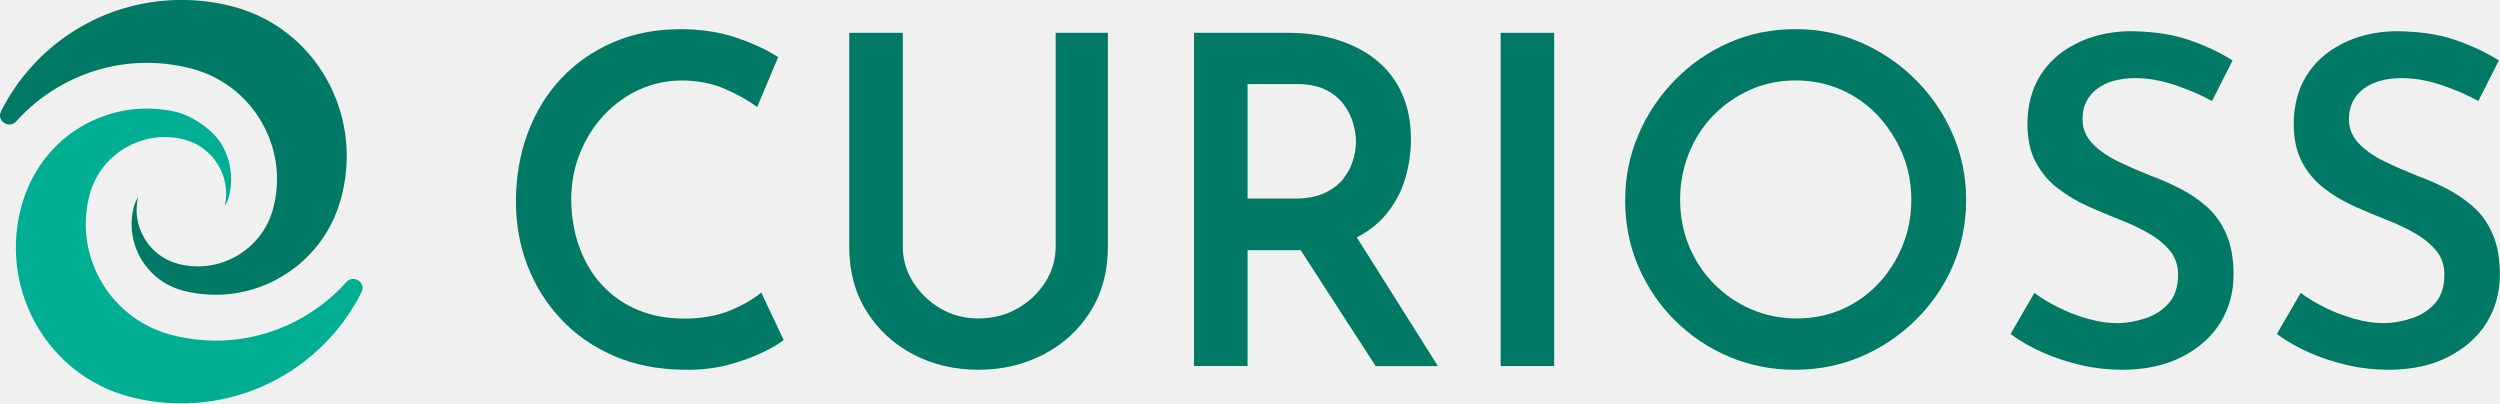
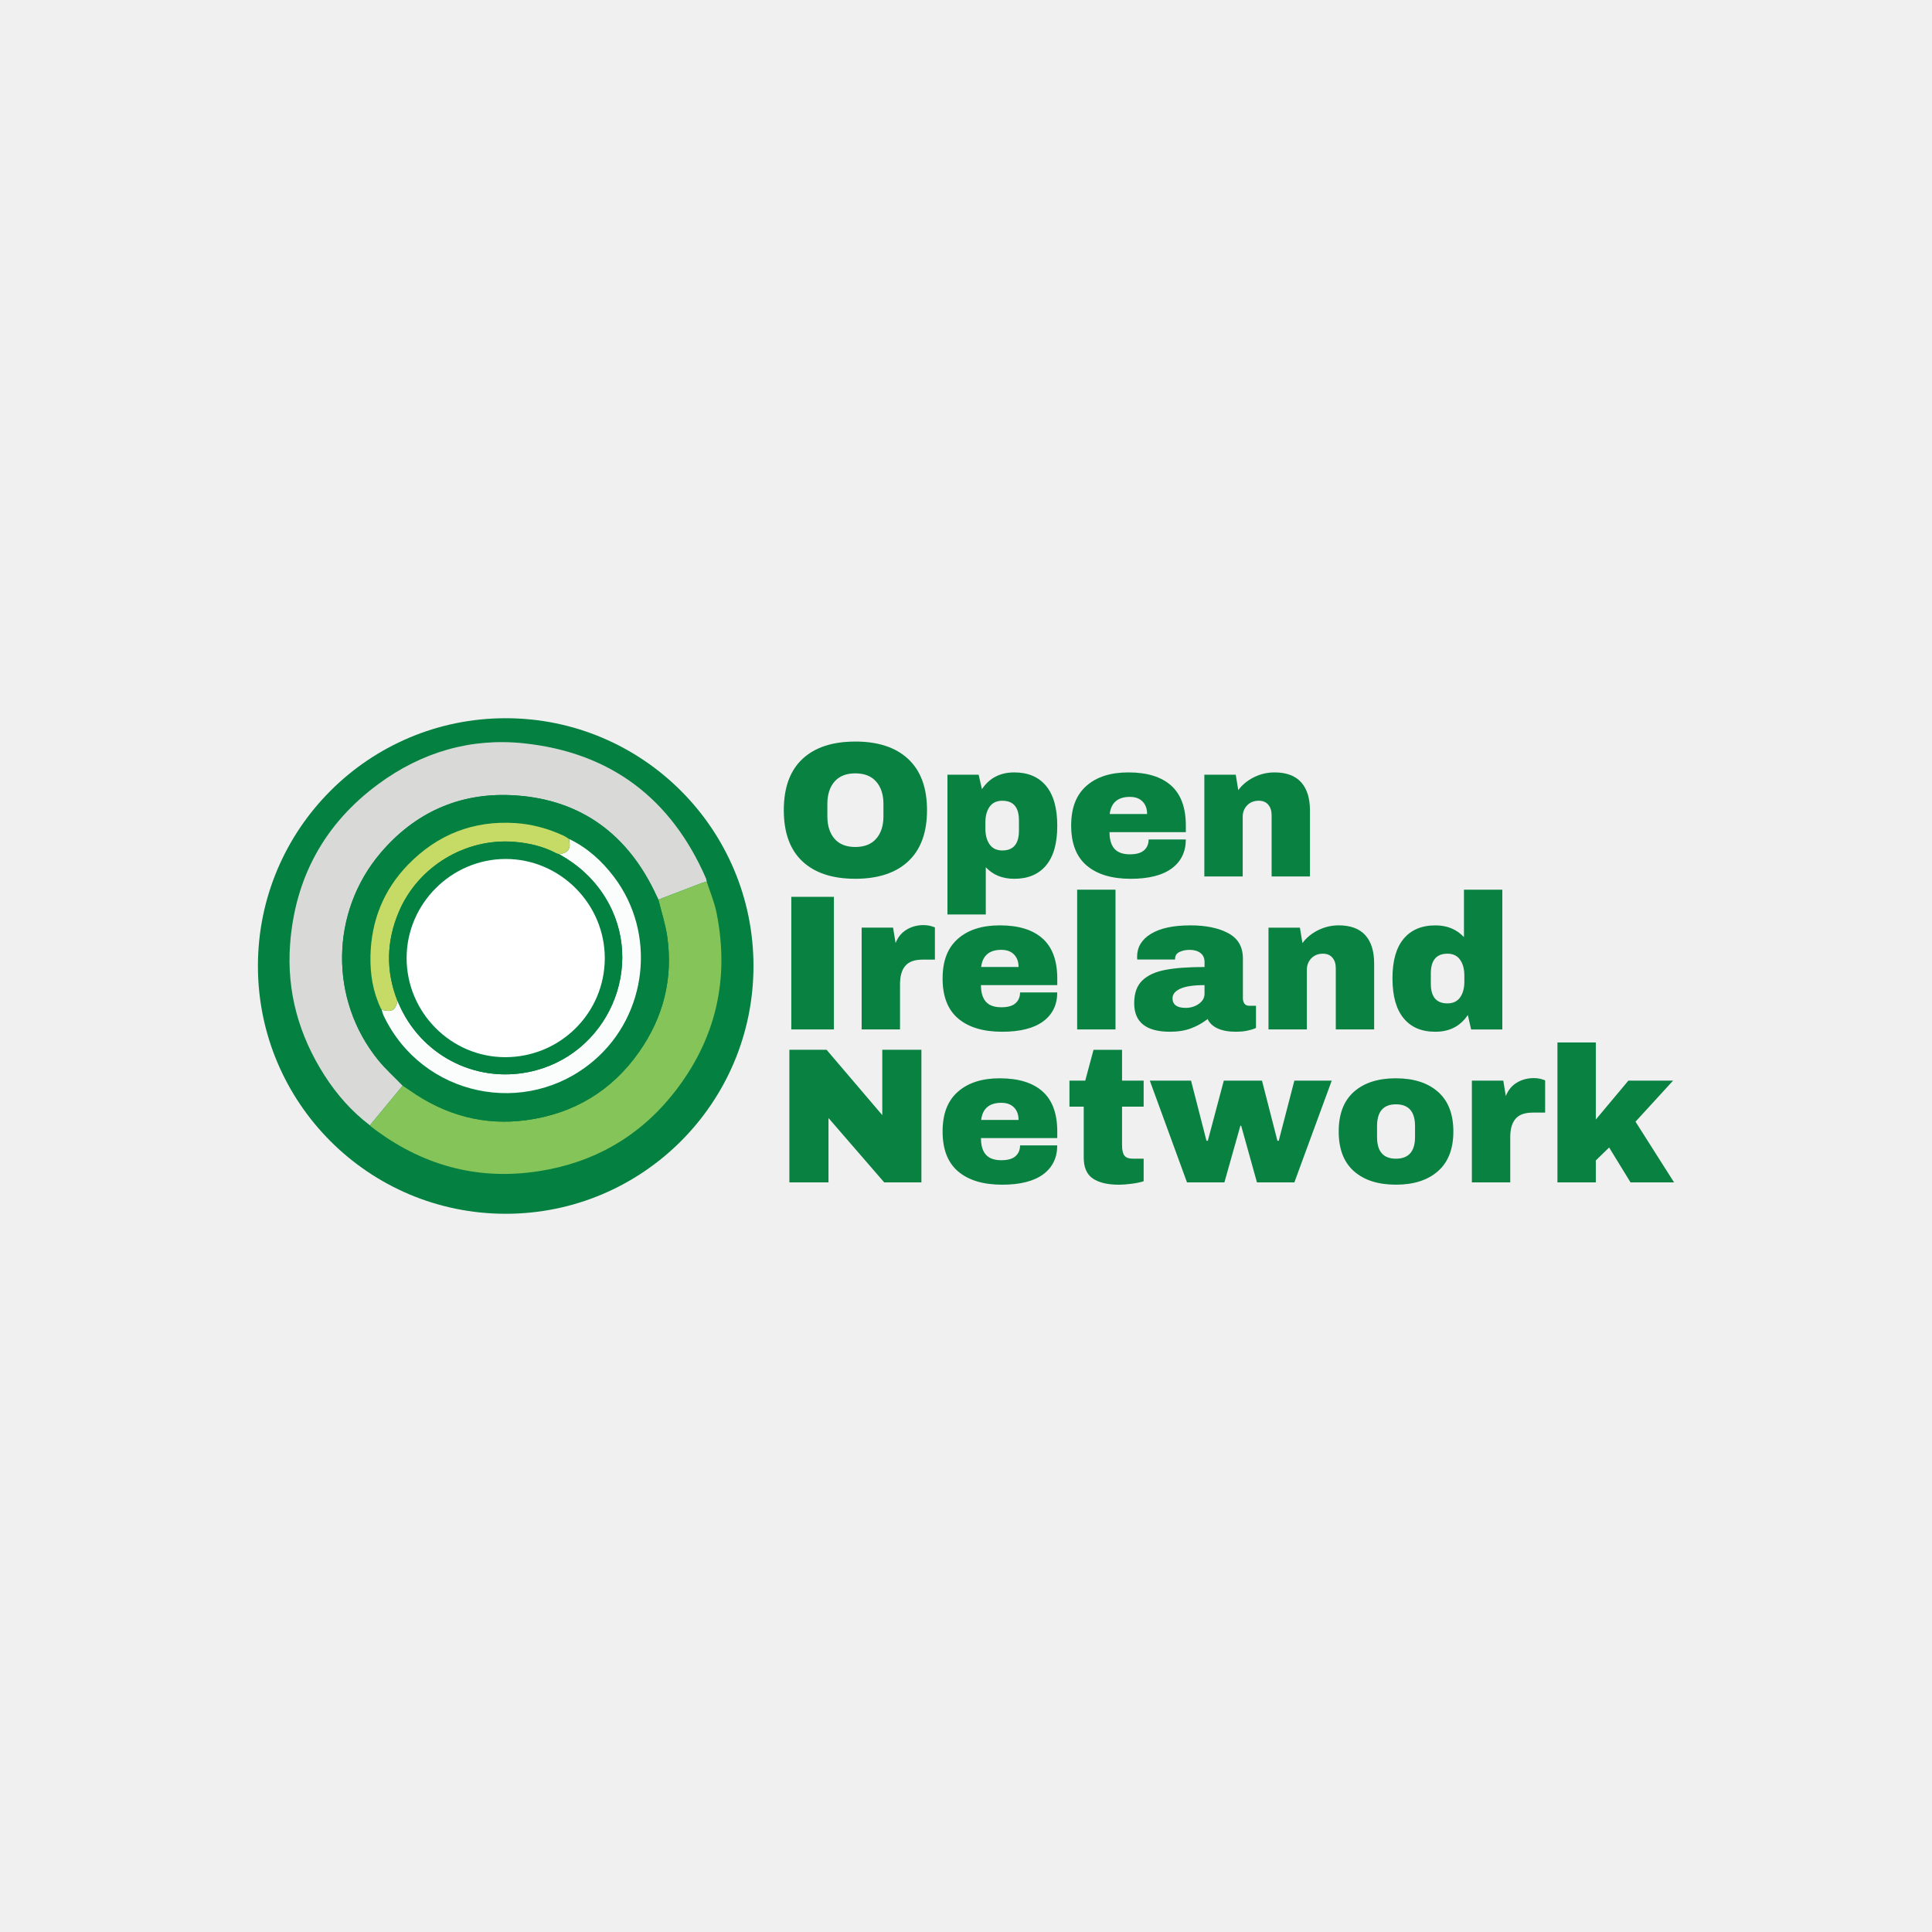
- <svg xmlns="http://www.w3.org/2000/svg" id="Layer_2" viewBox="0 0 400 64.55">
+ <svg xmlns="http://www.w3.org/2000/svg" id="Layer_1" data-name="Layer 1" viewBox="0 0 1080 1080">
  <defs>
-     <style>.cls-1{fill:#007965;}.cls-1,.cls-2{stroke-width:0px;}.cls-2{fill:#00af91;}</style>
+     <style>
+       .cls-1 {
+         fill: #d9dad8;
+       }
+ 
+       .cls-2 {
+         fill: #048041;
+       }
+ 
+       .cls-3 {
+         fill: #fbfcfc;
+       }
+ 
+       .cls-4 {
+         fill: #39b44a;
+       }
+ 
+       .cls-5 {
+         fill: #fff;
+       }
+ 
+       .cls-6 {
+         fill: #84c459;
+       }
+ 
+       .cls-7 {
+         fill: #c5db66;
+       }
+ 
+       .cls-8 {
+         fill: #088141;
+       }
+ 
+       .cls-9 {
+         fill: #028141;
+       }
+     </style>
  </defs>
-   <g id="Layer_1-2">
-     <path class="cls-2" d="m48.7,50.63c-6.47,3.79-14.03,4.84-21.29,2.95-8.23-2.15-13.69-9.59-13.69-17.72,0-1.52.19-3.07.59-4.62,1.73-6.64,8.55-10.64,15.19-8.91,4.67,1.22,7.52,5.94,6.46,10.62.29-.45.52-.94.66-1.49.75-2.87.32-5.87-1.2-8.42-1.38-2.3-4.74-4.57-7.36-5.16-5.29-1.19-10.75-.29-15.41,2.58-4.81,2.95-8.13,7.81-9.42,13.3-.02.08-.04.16-.06.24-2.94,12.87,4.61,25.94,17.34,29.41,2.71.74,5.55,1.13,8.49,1.13,12.62,0,23.55-7.25,28.85-17.8.77-1.53-1.28-2.89-2.42-1.62-1.92,2.15-4.18,4-6.74,5.5Z" />
-     <path class="cls-1" d="m9.33,13.92c6.47-3.79,14.03-4.84,21.29-2.95,4.73,1.23,8.7,4.24,11.18,8.46,2.47,4.22,3.16,9.15,1.92,13.88-1.73,6.64-8.55,10.64-15.19,8.91-2.31-.6-4.25-2.07-5.45-4.13-1.16-1.98-1.51-4.29-.99-6.52-.3.46-.53.97-.68,1.52-1.53,5.86,2,11.88,7.86,13.4,11.07,2.89,22.43-3.77,25.32-14.85.07-.26.13-.52.2-.79,3.08-12.97-4.41-26.22-17.26-29.73-2.71-.74-5.56-1.13-8.5-1.13C16.4,0,5.47,7.24.17,17.8c-.77,1.53,1.28,2.89,2.42,1.62,1.92-2.14,4.18-4,6.74-5.5Z" />
-     <path class="cls-1" d="m125.4,54.4c-.73.59-1.88,1.26-3.44,2.01-1.56.76-3.41,1.42-5.53,1.98-2.12.56-4.48.82-7.07.77-4.15-.05-7.87-.79-11.17-2.23-3.3-1.44-6.11-3.39-8.42-5.86-2.32-2.46-4.1-5.3-5.35-8.5-1.24-3.2-1.87-6.63-1.87-10.29,0-3.96.63-7.63,1.9-11.02,1.27-3.39,3.08-6.32,5.42-8.79,2.34-2.46,5.13-4.38,8.35-5.75,3.22-1.37,6.76-2.05,10.62-2.05,3.32,0,6.31.45,8.97,1.36,2.66.9,4.89,1.94,6.7,3.11l-3.37,7.98c-1.37-1.03-3.08-1.99-5.13-2.89-2.05-.9-4.37-1.35-6.96-1.35-2.34,0-4.58.48-6.7,1.43-2.12.95-4.01,2.3-5.64,4.03-1.64,1.73-2.93,3.76-3.88,6.08-.95,2.32-1.43,4.8-1.43,7.43s.43,5.29,1.28,7.65c.85,2.37,2.07,4.41,3.66,6.12,1.59,1.71,3.48,3.03,5.68,3.96,2.2.93,4.69,1.39,7.47,1.39s5.21-.43,7.29-1.28c2.07-.85,3.75-1.82,5.02-2.89l3.59,7.62Z" />
-     <path class="cls-1" d="m144.44,39.38c0,2.1.55,4.02,1.65,5.75,1.1,1.73,2.55,3.14,4.36,4.21,1.81,1.07,3.83,1.61,6.08,1.61s4.44-.54,6.3-1.61c1.86-1.07,3.33-2.48,4.43-4.21,1.1-1.73,1.65-3.65,1.65-5.75V5.25h8.35v34.28c0,3.91-.93,7.34-2.78,10.29-1.86,2.96-4.36,5.25-7.51,6.89-3.15,1.64-6.63,2.45-10.44,2.45s-7.28-.82-10.4-2.45c-3.13-1.64-5.62-3.93-7.47-6.89-1.86-2.95-2.78-6.38-2.78-10.29V5.25h8.57v34.13Z" />
-     <path class="cls-1" d="m206.12,5.25c2.93,0,5.6.39,8.02,1.17,2.42.78,4.49,1.89,6.23,3.33,1.73,1.44,3.06,3.21,3.99,5.31.93,2.1,1.39,4.54,1.39,7.32,0,2.1-.32,4.2-.95,6.3-.64,2.1-1.67,4-3.11,5.71-1.44,1.71-3.33,3.08-5.68,4.1-2.34,1.03-5.23,1.54-8.64,1.54h-7.76v18.53h-8.57V5.25h15.09Zm1.1,26.52c1.85,0,3.42-.29,4.69-.88,1.27-.59,2.27-1.34,3-2.27.73-.93,1.26-1.92,1.57-2.97.32-1.05.48-2.04.48-2.97,0-.88-.15-1.84-.44-2.89-.29-1.05-.79-2.06-1.5-3.04-.71-.98-1.67-1.77-2.89-2.38-1.22-.61-2.76-.92-4.61-.92h-7.91v18.31h7.62Zm9.23,5.2l13.62,21.61h-9.96l-13.84-21.39,10.18-.22Z" />
-     <path class="cls-1" d="m240.1,5.25h8.57v53.32h-8.57V5.25Z" />
-     <path class="cls-1" d="m260.03,31.98c0-3.66.71-7.14,2.12-10.44s3.37-6.21,5.86-8.75c2.49-2.54,5.37-4.53,8.64-5.97,3.27-1.44,6.81-2.16,10.62-2.16s7.21.72,10.51,2.16c3.3,1.44,6.21,3.43,8.75,5.97,2.54,2.54,4.52,5.46,5.93,8.75,1.42,3.3,2.12,6.77,2.12,10.44s-.71,7.28-2.12,10.55c-1.42,3.27-3.41,6.17-5.97,8.68-2.56,2.52-5.48,4.47-8.75,5.86s-6.79,2.09-10.55,2.09-7.28-.7-10.55-2.09c-3.27-1.39-6.15-3.32-8.64-5.79-2.49-2.47-4.44-5.35-5.86-8.64s-2.12-6.85-2.12-10.66Zm8.79-.07c0,2.69.48,5.18,1.43,7.47.95,2.3,2.28,4.31,3.99,6.04,1.71,1.73,3.7,3.09,5.97,4.07,2.27.98,4.7,1.46,7.29,1.46s4.99-.49,7.21-1.46c2.22-.98,4.15-2.33,5.79-4.07,1.64-1.73,2.93-3.75,3.88-6.04.95-2.29,1.43-4.76,1.43-7.4s-.49-5.18-1.46-7.47c-.98-2.29-2.3-4.32-3.96-6.08s-3.61-3.12-5.86-4.1c-2.25-.98-4.66-1.46-7.25-1.46s-5.01.5-7.25,1.5c-2.25,1-4.21,2.37-5.9,4.1-1.69,1.73-2.99,3.76-3.92,6.08-.93,2.32-1.39,4.77-1.39,7.36Z" />
-     <path class="cls-1" d="m353.93,16.16c-1.9-1.03-3.93-1.89-6.08-2.6-2.15-.71-4.2-1.06-6.15-1.06-2.64,0-4.71.59-6.23,1.76-1.51,1.17-2.27,2.78-2.27,4.83,0,1.46.52,2.75,1.57,3.85s2.4,2.05,4.07,2.86c1.66.81,3.42,1.57,5.27,2.31,1.61.59,3.2,1.28,4.76,2.09,1.56.81,2.99,1.78,4.28,2.93,1.29,1.15,2.32,2.61,3.08,4.39.76,1.78,1.14,3.92,1.14,6.41,0,2.83-.7,5.38-2.09,7.65-1.39,2.27-3.43,4.1-6.12,5.49-2.69,1.39-5.89,2.09-9.6,2.09-2.25,0-4.43-.24-6.56-.73-2.12-.49-4.14-1.15-6.04-1.98-1.91-.83-3.66-1.83-5.27-3l3.81-6.59c1.17.88,2.51,1.68,4.03,2.42s3.06,1.32,4.65,1.76c1.59.44,3.11.66,4.58.66s2.97-.26,4.5-.77c1.54-.51,2.79-1.33,3.77-2.45.98-1.12,1.46-2.64,1.46-4.54,0-1.51-.44-2.8-1.32-3.85-.88-1.05-2.01-1.98-3.41-2.78s-2.92-1.53-4.58-2.16c-1.61-.63-3.3-1.34-5.05-2.12-1.76-.78-3.38-1.75-4.87-2.89-1.49-1.15-2.67-2.55-3.55-4.21-.88-1.66-1.32-3.69-1.32-6.08,0-2.93.66-5.48,1.98-7.65,1.32-2.17,3.21-3.89,5.68-5.16,2.47-1.27,5.26-1.95,8.39-2.05,3.76,0,6.97.45,9.63,1.35,2.66.9,5.04,2.01,7.14,3.33l-3.3,6.52Z" />
-     <path class="cls-1" d="m396.56,16.16c-1.91-1.03-3.93-1.89-6.08-2.6-2.15-.71-4.2-1.06-6.15-1.06-2.64,0-4.71.59-6.23,1.76-1.51,1.17-2.27,2.78-2.27,4.83,0,1.46.52,2.75,1.57,3.85,1.05,1.1,2.4,2.05,4.06,2.86s3.42,1.57,5.27,2.31c1.61.59,3.2,1.28,4.76,2.09,1.56.81,2.99,1.78,4.28,2.93,1.29,1.15,2.32,2.61,3.08,4.39.76,1.78,1.13,3.92,1.13,6.41,0,2.83-.7,5.38-2.09,7.65s-3.43,4.1-6.12,5.49-5.89,2.09-9.6,2.09c-2.25,0-4.43-.24-6.56-.73-2.12-.49-4.14-1.15-6.04-1.98-1.9-.83-3.66-1.83-5.27-3l3.81-6.59c1.17.88,2.51,1.68,4.03,2.42,1.51.73,3.06,1.32,4.65,1.76,1.59.44,3.11.66,4.58.66s2.97-.26,4.5-.77c1.54-.51,2.8-1.33,3.77-2.45.98-1.12,1.46-2.64,1.46-4.54,0-1.51-.44-2.8-1.32-3.85-.88-1.05-2.01-1.98-3.41-2.78-1.39-.81-2.92-1.53-4.58-2.16-1.61-.63-3.3-1.34-5.05-2.12-1.76-.78-3.38-1.75-4.87-2.89-1.49-1.15-2.67-2.55-3.55-4.21-.88-1.66-1.32-3.69-1.32-6.08,0-2.93.66-5.48,1.98-7.65,1.32-2.17,3.21-3.89,5.68-5.16,2.47-1.27,5.26-1.95,8.39-2.05,3.76,0,6.97.45,9.63,1.35,2.66.9,5.04,2.01,7.14,3.33l-3.3,6.52Z" />
+   <path class="cls-4" d="M229.6,609.24c-.31-.67-.62-1.33-.93-2,.31.67.62,1.33.93,2" />
+   <g>
+     <path class="cls-2" d="M421.2,540c0,76.5-62.01,138.51-138.51,138.51s-138.51-62.01-138.51-138.51,62.01-138.51,138.51-138.51,138.51,62.01,138.51,138.51" />
+     <path class="cls-2" d="M206.79,629.07c.25.27.47.57.76.79,27.77,21.39,58.98,30.26,93.74,24.83,30.63-4.78,56.06-19.29,75.3-43.62,23.56-29.8,31.47-63.7,23.93-100.98-1.19-5.89-3.61-11.53-5.46-17.29-.13-.61-.17-1.27-.42-1.83-19.43-44.62-53.29-70.27-101.65-75.45-29.84-3.19-57.31,4.96-81.47,22.76-30.11,22.18-46.59,52.38-49.35,89.59-1.96,26.45,4.95,50.97,19.26,73.29,6.86,10.7,15.19,20.17,25.37,27.9" />
+     <path class="cls-1" d="M206.79,629.07c-10.18-7.73-18.51-17.2-25.37-27.9-14.31-22.32-21.21-46.85-19.26-73.29,2.76-37.22,19.23-67.41,49.35-89.59,24.16-17.8,51.63-25.95,81.47-22.76,48.36,5.17,82.23,30.82,101.65,75.45.25.56.28,1.22.42,1.83-.96.28-1.95.48-2.89.84-8.05,3.07-16.08,6.17-24.12,9.26-.91-1.91-1.8-3.83-2.74-5.72-16.4-32.97-43.15-51.08-79.73-52.69-29.06-1.28-53.72,9.86-72.77,32.23-28.22,33.16-28.83,81.96-1.44,115.79,4.16,5.13,9.15,9.59,13.75,14.36-6.11,7.4-12.22,14.8-18.33,22.19" />
+     <path class="cls-6" d="M206.79,629.07c6.11-7.4,12.22-14.8,18.33-22.19,1.37.91,2.77,1.79,4.12,2.74,19.56,13.72,41.24,19.75,64.94,16.55,26.35-3.55,47.67-16.23,63.03-38.09,13.61-19.36,19.13-40.98,15.78-64.52-.99-6.98-3.26-13.77-4.94-20.65,8.04-3.09,16.08-6.19,24.12-9.26.93-.36,1.92-.56,2.89-.84,1.85,5.75,4.27,11.4,5.46,17.28,7.53,37.28-.37,71.18-23.93,100.98-19.24,24.33-44.67,38.85-75.3,43.62-34.76,5.42-65.97-3.44-93.74-24.83-.29-.22-.51-.53-.76-.79" />
+     <path class="cls-2" d="M368.05,502.91c1.68,6.88,3.95,13.68,4.94,20.65,3.35,23.53-2.18,45.15-15.78,64.52-15.36,21.86-36.68,34.54-63.03,38.09-23.69,3.2-45.38-2.83-64.94-16.55-1.35-.95-2.74-1.82-4.12-2.74-4.6-4.77-9.59-9.23-13.75-14.36-27.4-33.82-26.78-82.63,1.44-115.79,19.04-22.38,43.71-33.51,72.77-32.23,36.59,1.61,63.34,19.73,79.73,52.69.94,1.89,1.83,3.81,2.74,5.72" />
+     <path class="cls-2" d="M318.21,469.08c-.25-.17-.5-.35-.75-.52-.78-.47-1.52-1.03-2.34-1.41-8.54-3.92-17.45-6.43-26.86-7.05-23.65-1.57-43.74,6.41-60.12,23.23-13.69,14.07-20.58,31.3-21.03,50.96-.23,10.23,1.38,20.17,5.84,29.51.16.22.32.43.48.65l-.1-.03c.41,1.2.7,2.46,1.25,3.6,21.56,44.94,79.58,57.19,117.44,24.81,30.09-25.73,35.04-71.33,11.08-102.81-6.72-8.83-14.79-16.16-24.91-21.01l.02.06Z" />
+     <path class="cls-3" d="M318.19,469.02c10.11,4.85,18.18,12.18,24.91,21.01,23.96,31.48,19.01,77.08-11.08,102.81-37.86,32.38-95.88,20.13-117.44-24.81-.55-1.14-.84-2.4-1.25-3.6,5.64,1.63,7.78.43,8.86-4.97.22.5.45,1,.67,1.51,12.25,28.61,42.35,44.47,72.72,38.29,44.1-8.96,66.22-59.41,42.82-97.48-6.45-10.49-15.23-18.37-25.88-24.32,4.63-.42,6.61-2.79,5.77-6.86-.11-.51-.06-1.05-.09-1.58" />
+     <path class="cls-7" d="M222.18,559.46c-1.08,5.4-3.22,6.6-8.86,4.97,0,0,.1.03.09.03-.16-.22-.32-.43-.48-.65-4.46-9.34-6.07-19.28-5.84-29.51.45-19.66,7.34-36.89,21.03-50.96,16.38-16.83,36.47-24.8,60.12-23.23,9.42.63,18.32,3.13,26.86,7.05.82.38,1.56.93,2.34,1.41.25.17.5.35.75.52l-.02-.06c.03.53-.02,1.07.09,1.58.84,4.07-1.14,6.43-5.77,6.86-.44-.12-.91-.16-1.3-.36-7.36-3.92-15.26-5.8-23.52-6.49-27.37-2.28-53.97,13.7-64.72,39.11-6.96,16.44-7.37,33.06-.78,49.75" />
+     <path class="cls-3" d="M318.21,469.08c-.25-.17-.5-.34-.75-.52.25.17.5.35.75.52" />
+     <path class="cls-3" d="M212.94,563.81c.16.22.32.43.48.65-.16-.22-.32-.43-.48-.65" />
+     <path class="cls-9" d="M222.18,559.46c-6.59-16.69-6.18-33.31.78-49.75,10.76-25.41,37.35-41.39,64.72-39.11,8.26.69,16.16,2.57,23.52,6.49.39.21.87.25,1.3.36,10.65,5.95,19.44,13.83,25.88,24.32,23.41,38.07,1.28,88.52-42.82,97.48-30.37,6.17-60.47-9.68-72.72-38.29-.22-.51-.45-1.01-.67-1.51" />
+     <path class="cls-9" d="M282.44,590.97c30.73,0,55.57-24.65,55.65-55.23.08-30.44-25.02-55.6-55.42-55.57-30.34.03-55.32,25.01-55.36,55.35-.04,30.44,24.83,55.44,55.14,55.45" />
+     <path class="cls-5" d="M282.44,590.97c-30.31,0-55.17-25.01-55.14-55.45.04-30.34,25.02-55.32,55.36-55.35,30.4-.03,55.5,25.13,55.42,55.57-.08,30.58-24.92,55.23-55.65,55.23" />
+     <path class="cls-8" d="M478.11,414.53c12.79,0,22.67,3.27,29.64,9.82,6.97,6.54,10.46,16.05,10.46,28.54s-3.49,22.02-10.46,28.55c-6.97,6.54-16.85,9.8-29.64,9.8s-22.64-3.25-29.57-9.75c-6.93-6.5-10.39-16.03-10.39-28.6s3.46-22.1,10.39-28.6c6.93-6.5,16.79-9.75,29.57-9.75M478.11,432.31c-5.1,0-8.97,1.55-11.63,4.63-2.66,3.09-3.98,7.26-3.98,12.5v6.89c0,5.25,1.33,9.43,3.98,12.51,2.65,3.09,6.53,4.63,11.63,4.63s9-1.54,11.69-4.63c2.7-3.09,4.05-7.26,4.05-12.51v-6.89c0-5.24-1.35-9.41-4.05-12.5-2.69-3.09-6.59-4.63-11.69-4.63" />
+     <path class="cls-8" d="M567,431.78c7.68,0,13.6,2.52,17.76,7.54,4.17,5.03,6.26,12.46,6.26,22.3s-2.09,17.15-6.26,22.15c-4.16,4.98-10.08,7.48-17.76,7.48-6.62,0-11.93-2.15-15.94-6.46v26.4h-21.44v-78.12h17.45l1.84,8.08c4.16-6.24,10.19-9.37,18.1-9.37M560.33,447.62c-3.17,0-5.55,1.12-7.13,3.35-1.57,2.22-2.36,5.13-2.36,8.72v3.56c0,3.59.79,6.52,2.36,8.78,1.58,2.25,3.96,3.38,7.13,3.38,6.18,0,9.27-3.7,9.27-11.09v-5.7c0-7.33-3.09-10.99-9.27-10.99" />
+     <path class="cls-8" d="M630.79,431.78c10.41,0,18.37,2.44,23.85,7.33,5.5,4.88,8.25,12.36,8.25,22.42v3.66h-42.66c0,4.09.91,7.18,2.74,9.27,1.83,2.07,4.72,3.11,8.67,3.11,3.59,0,6.23-.75,7.91-2.26,1.69-1.51,2.54-3.52,2.54-6.04h20.79c0,6.9-2.62,12.29-7.86,16.18-5.24,3.87-12.89,5.8-22.95,5.8-10.56,0-18.75-2.46-24.57-7.38-5.81-4.92-8.71-12.37-8.71-22.35s2.83-17.17,8.51-22.2c5.67-5.03,13.5-7.54,23.49-7.54M631.64,445.46c-6.75,0-10.52,3.19-11.31,9.59h20.91c0-2.94-.85-5.27-2.54-6.99-1.68-1.73-4.04-2.59-7.06-2.59" />
+     <path class="cls-8" d="M712.46,431.78c6.61,0,11.57,1.84,14.87,5.5,3.3,3.66,4.95,8.93,4.95,15.82v36.85h-21.44v-34.26c0-2.44-.63-4.4-1.89-5.87-1.25-1.47-3.02-2.21-5.32-2.21-2.66,0-4.81.87-6.47,2.59-1.65,1.72-2.48,3.83-2.48,6.34v33.41h-21.45v-56.89h17.56l1.41,8.62c2.23-3.01,5.16-5.41,8.78-7.21,3.62-1.79,7.45-2.69,11.48-2.69" />
+     <rect class="cls-8" x="442.34" y="501.34" width="23.82" height="74.12" />
+     <path class="cls-8" d="M516.26,517.16c1.65,0,3.12.2,4.42.6,1.29.39,1.94.63,1.94.7v17.98h-6.89c-4.46,0-7.68,1.15-9.65,3.46-1.97,2.3-2.96,5.7-2.96,10.22v25.32h-21.45v-56.89h17.56l1.41,8.61c1.29-3.3,3.34-5.79,6.14-7.48,2.8-1.69,5.96-2.54,9.49-2.54" />
+     <path class="cls-8" d="M558.92,517.28c10.41,0,18.37,2.44,23.85,7.33,5.5,4.88,8.25,12.36,8.25,22.42v3.66h-42.66c0,4.09.91,7.18,2.74,9.27,1.83,2.07,4.72,3.11,8.67,3.11,3.59,0,6.23-.75,7.91-2.26,1.69-1.5,2.54-3.52,2.54-6.04h20.79c0,6.9-2.62,12.3-7.86,16.18-5.24,3.87-12.89,5.8-22.95,5.8-10.56,0-18.75-2.46-24.57-7.38-5.81-4.92-8.71-12.37-8.71-22.35s2.83-17.17,8.51-22.2c5.67-5.03,13.5-7.54,23.49-7.54M559.78,530.96c-6.75,0-10.52,3.2-11.31,9.59h20.91c0-2.95-.85-5.27-2.54-6.99-1.69-1.73-4.04-2.59-7.06-2.59" />
+     <rect class="cls-8" x="602.14" y="497.34" width="21.43" height="78.12" />
+     <path class="cls-8" d="M665.38,517.28c8.69,0,15.76,1.45,21.21,4.37,5.46,2.91,8.2,7.64,8.2,14.17v22.2c0,1.22.28,2.22.85,3.01.58.79,1.44,1.19,2.59,1.19h3.88v12.38c-.21.15-.77.38-1.67.7-.89.32-2.17.64-3.83.97-1.65.32-3.55.48-5.7.48-4.17,0-7.61-.63-10.3-1.87-2.69-1.26-4.53-3-5.54-5.24-2.74,2.15-5.79,3.88-9.17,5.17-3.37,1.29-7.32,1.94-11.84,1.94-13.36,0-20.04-5.31-20.04-15.94,0-5.53,1.49-9.75,4.47-12.66,2.99-2.91,7.28-4.9,12.88-5.97,5.61-1.08,12.94-1.62,21.98-1.62v-2.79c0-2.23-.78-3.92-2.32-5.07-1.54-1.15-3.53-1.72-5.97-1.72-2.22,0-4.14.4-5.75,1.19-1.62.79-2.43,2.05-2.43,3.76v.43h-21.13c-.07-.35-.1-.86-.1-1.51,0-5.39,2.56-9.66,7.7-12.81,5.14-3.17,12.49-4.75,22.05-4.75M673.34,550.69c-6.1,0-10.6.66-13.52,1.99-2.91,1.33-4.37,3.11-4.37,5.34,0,3.59,2.44,5.39,7.33,5.39,2.8,0,5.26-.75,7.38-2.26,2.12-1.51,3.18-3.39,3.18-5.62v-4.83Z" />
+     <path class="cls-8" d="M748.34,517.28c6.61,0,11.57,1.84,14.87,5.5,3.3,3.66,4.95,8.93,4.95,15.83v36.85h-21.45v-34.26c0-2.44-.63-4.4-1.89-5.87-1.25-1.47-3.02-2.21-5.32-2.21-2.65,0-4.81.87-6.47,2.59-1.65,1.72-2.48,3.83-2.48,6.34v33.41h-21.45v-56.89h17.56l1.41,8.61c2.23-3.01,5.16-5.41,8.78-7.21,3.62-1.79,7.45-2.69,11.48-2.69" />
+     <path class="cls-8" d="M822.36,575.46l-1.84-8.08c-4.16,6.25-10.2,9.37-18.1,9.37s-13.61-2.51-17.78-7.53c-4.16-5.03-6.24-12.47-6.24-22.31s2.08-17.15,6.24-22.13c4.17-4.99,10.09-7.49,17.78-7.49,6.53,0,11.85,2.19,15.94,6.57v-26.51h21.45v78.12h-17.45ZM809.11,533.12c-6.18,0-9.27,3.7-9.27,11.09v5.7c0,7.33,3.09,10.99,9.27,10.99,3.15,0,5.52-1.11,7.09-3.33,1.58-2.23,2.38-5.14,2.38-8.73v-3.55c0-3.6-.79-6.53-2.38-8.78-1.57-2.26-3.94-3.4-7.09-3.4" />
+     <polygon class="cls-8" points="494.28 660.96 463.13 624.98 463.13 660.96 441.27 660.96 441.27 586.84 462.06 586.84 493.2 623.36 493.2 586.84 515.07 586.84 515.07 660.96 494.28 660.96" />
+     <path class="cls-8" d="M558.92,602.78c10.41,0,18.37,2.44,23.85,7.33,5.5,4.88,8.25,12.36,8.25,22.42v3.66h-42.66c0,4.09.91,7.18,2.74,9.27,1.83,2.08,4.72,3.11,8.67,3.11,3.59,0,6.23-.75,7.91-2.26,1.69-1.51,2.54-3.52,2.54-6.04h20.79c0,6.9-2.62,12.29-7.86,16.18-5.24,3.87-12.89,5.8-22.95,5.8-10.56,0-18.75-2.46-24.57-7.38-5.81-4.92-8.71-12.36-8.71-22.35s2.83-17.17,8.51-22.2c5.67-5.03,13.5-7.55,23.49-7.55M559.78,616.47c-6.75,0-10.52,3.19-11.31,9.59h20.91c0-2.94-.85-5.27-2.54-6.99-1.69-1.73-4.04-2.59-7.06-2.59" />
+     <path class="cls-8" d="M639.31,604.07v14.55h-12.08v21.65c0,2.59.43,4.48,1.29,5.67.87,1.18,2.45,1.77,4.75,1.77h6.04v12.6c-1.73.58-3.96,1.05-6.69,1.41-2.72.35-5.09.54-7.11.54-6.32,0-11.19-1.15-14.6-3.45-3.4-2.3-5.1-6.21-5.1-11.74v-28.44h-7.98v-14.55h8.83l4.63-17.23h15.94v17.23h12.08Z" />
+     <polygon class="cls-8" points="702.65 660.96 693.82 629.28 693.38 629.28 684.45 660.96 663.54 660.96 642.75 604.07 665.8 604.07 674.43 637.69 675.18 637.69 684.12 604.07 705.46 604.07 714.08 637.69 714.83 637.69 723.56 604.07 744.45 604.07 723.56 660.96 702.65 660.96" />
+     <path class="cls-8" d="M780.34,602.78c9.98,0,17.82,2.53,23.54,7.59,5.71,5.06,8.56,12.45,8.56,22.15s-2.86,17.07-8.56,22.13c-5.71,5.06-13.56,7.59-23.54,7.59s-17.81-2.51-23.49-7.53c-5.68-5.03-8.51-12.43-8.51-22.2s2.84-17.17,8.51-22.2c5.67-5.03,13.5-7.54,23.49-7.54M780.34,617.32c-7.04,0-10.56,4.06-10.56,12.18v6.14c0,8.05,3.52,12.08,10.56,12.08s10.67-4.02,10.67-12.08v-6.14c0-8.12-3.56-12.18-10.67-12.18" />
+     <path class="cls-8" d="M857.38,602.67c1.65,0,3.12.2,4.42.6,1.29.39,1.94.63,1.94.7v17.98h-6.89c-4.46,0-7.68,1.15-9.65,3.46-1.97,2.3-2.96,5.7-2.96,10.22v25.33h-21.45v-56.89h17.56l1.41,8.62c1.29-3.3,3.34-5.79,6.14-7.48,2.8-1.69,5.96-2.54,9.48-2.54" />
+     <polygon class="cls-8" points="910.28 604.07 935.27 604.07 914.26 627.02 935.81 660.96 911.47 660.96 899.51 641.46 892.07 648.69 892.07 660.96 870.62 660.96 870.62 582.74 892.07 582.74 892.07 625.83 910.28 604.07" />
  </g>
</svg>
